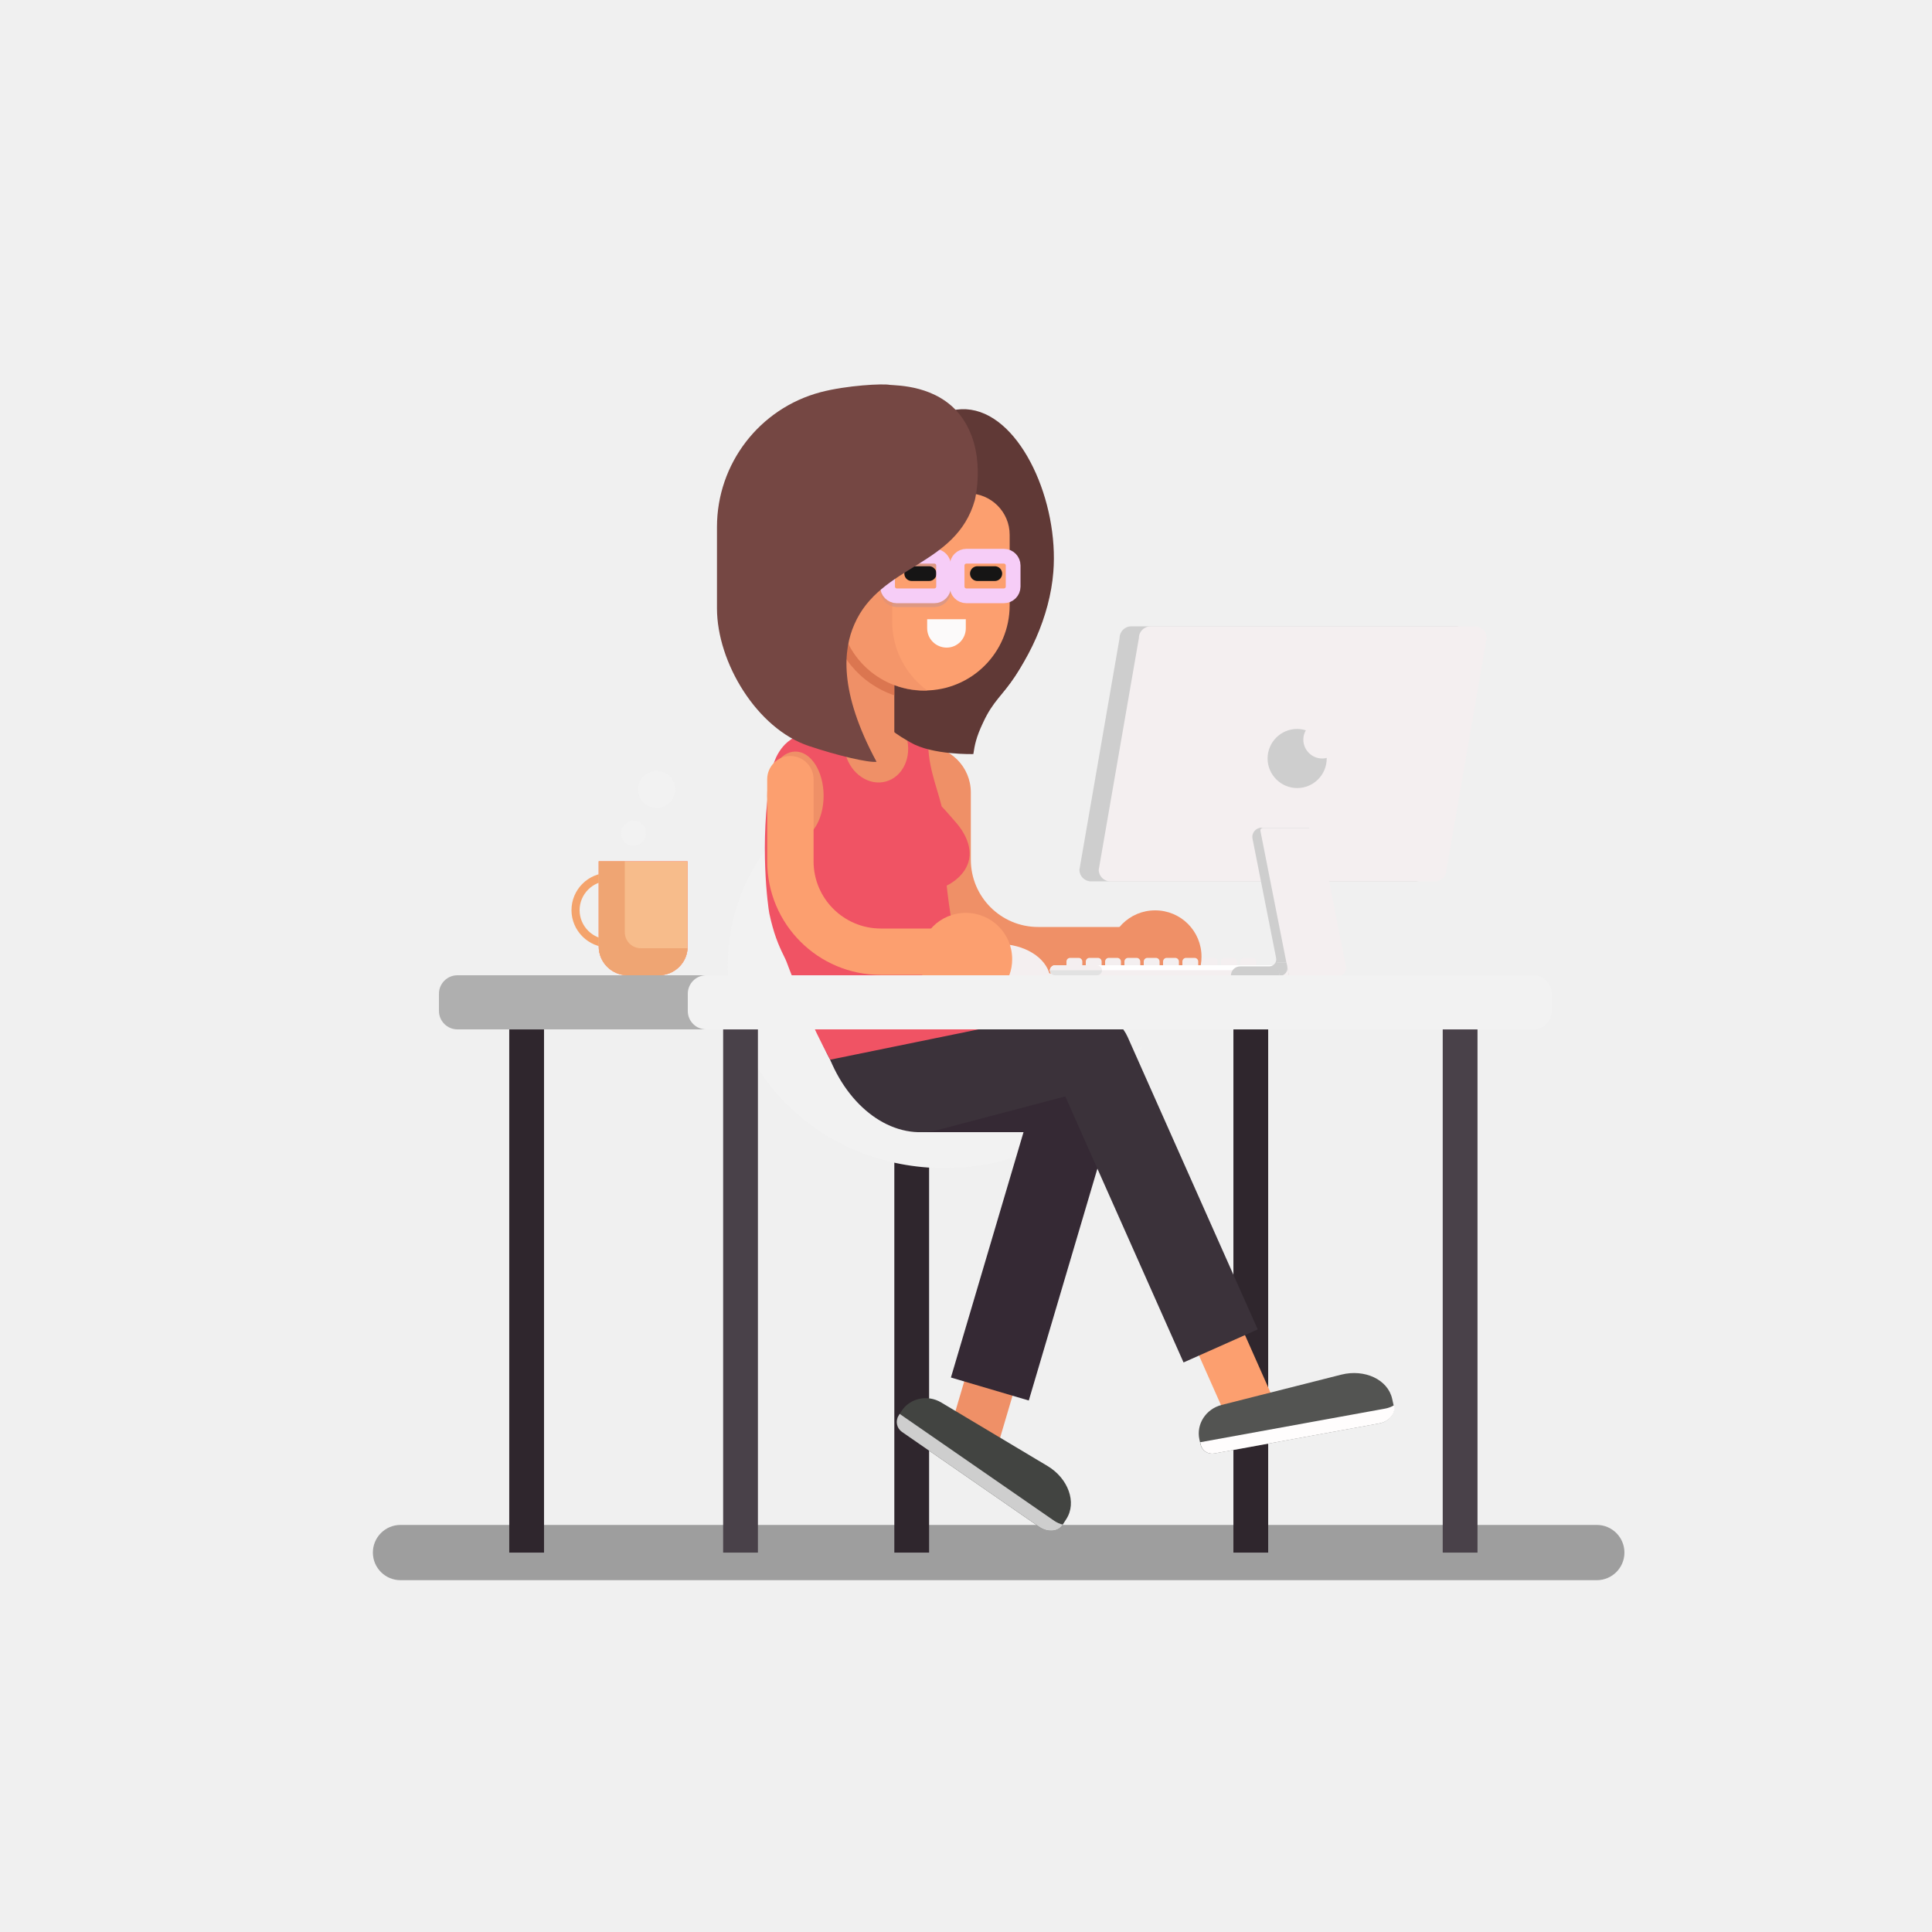
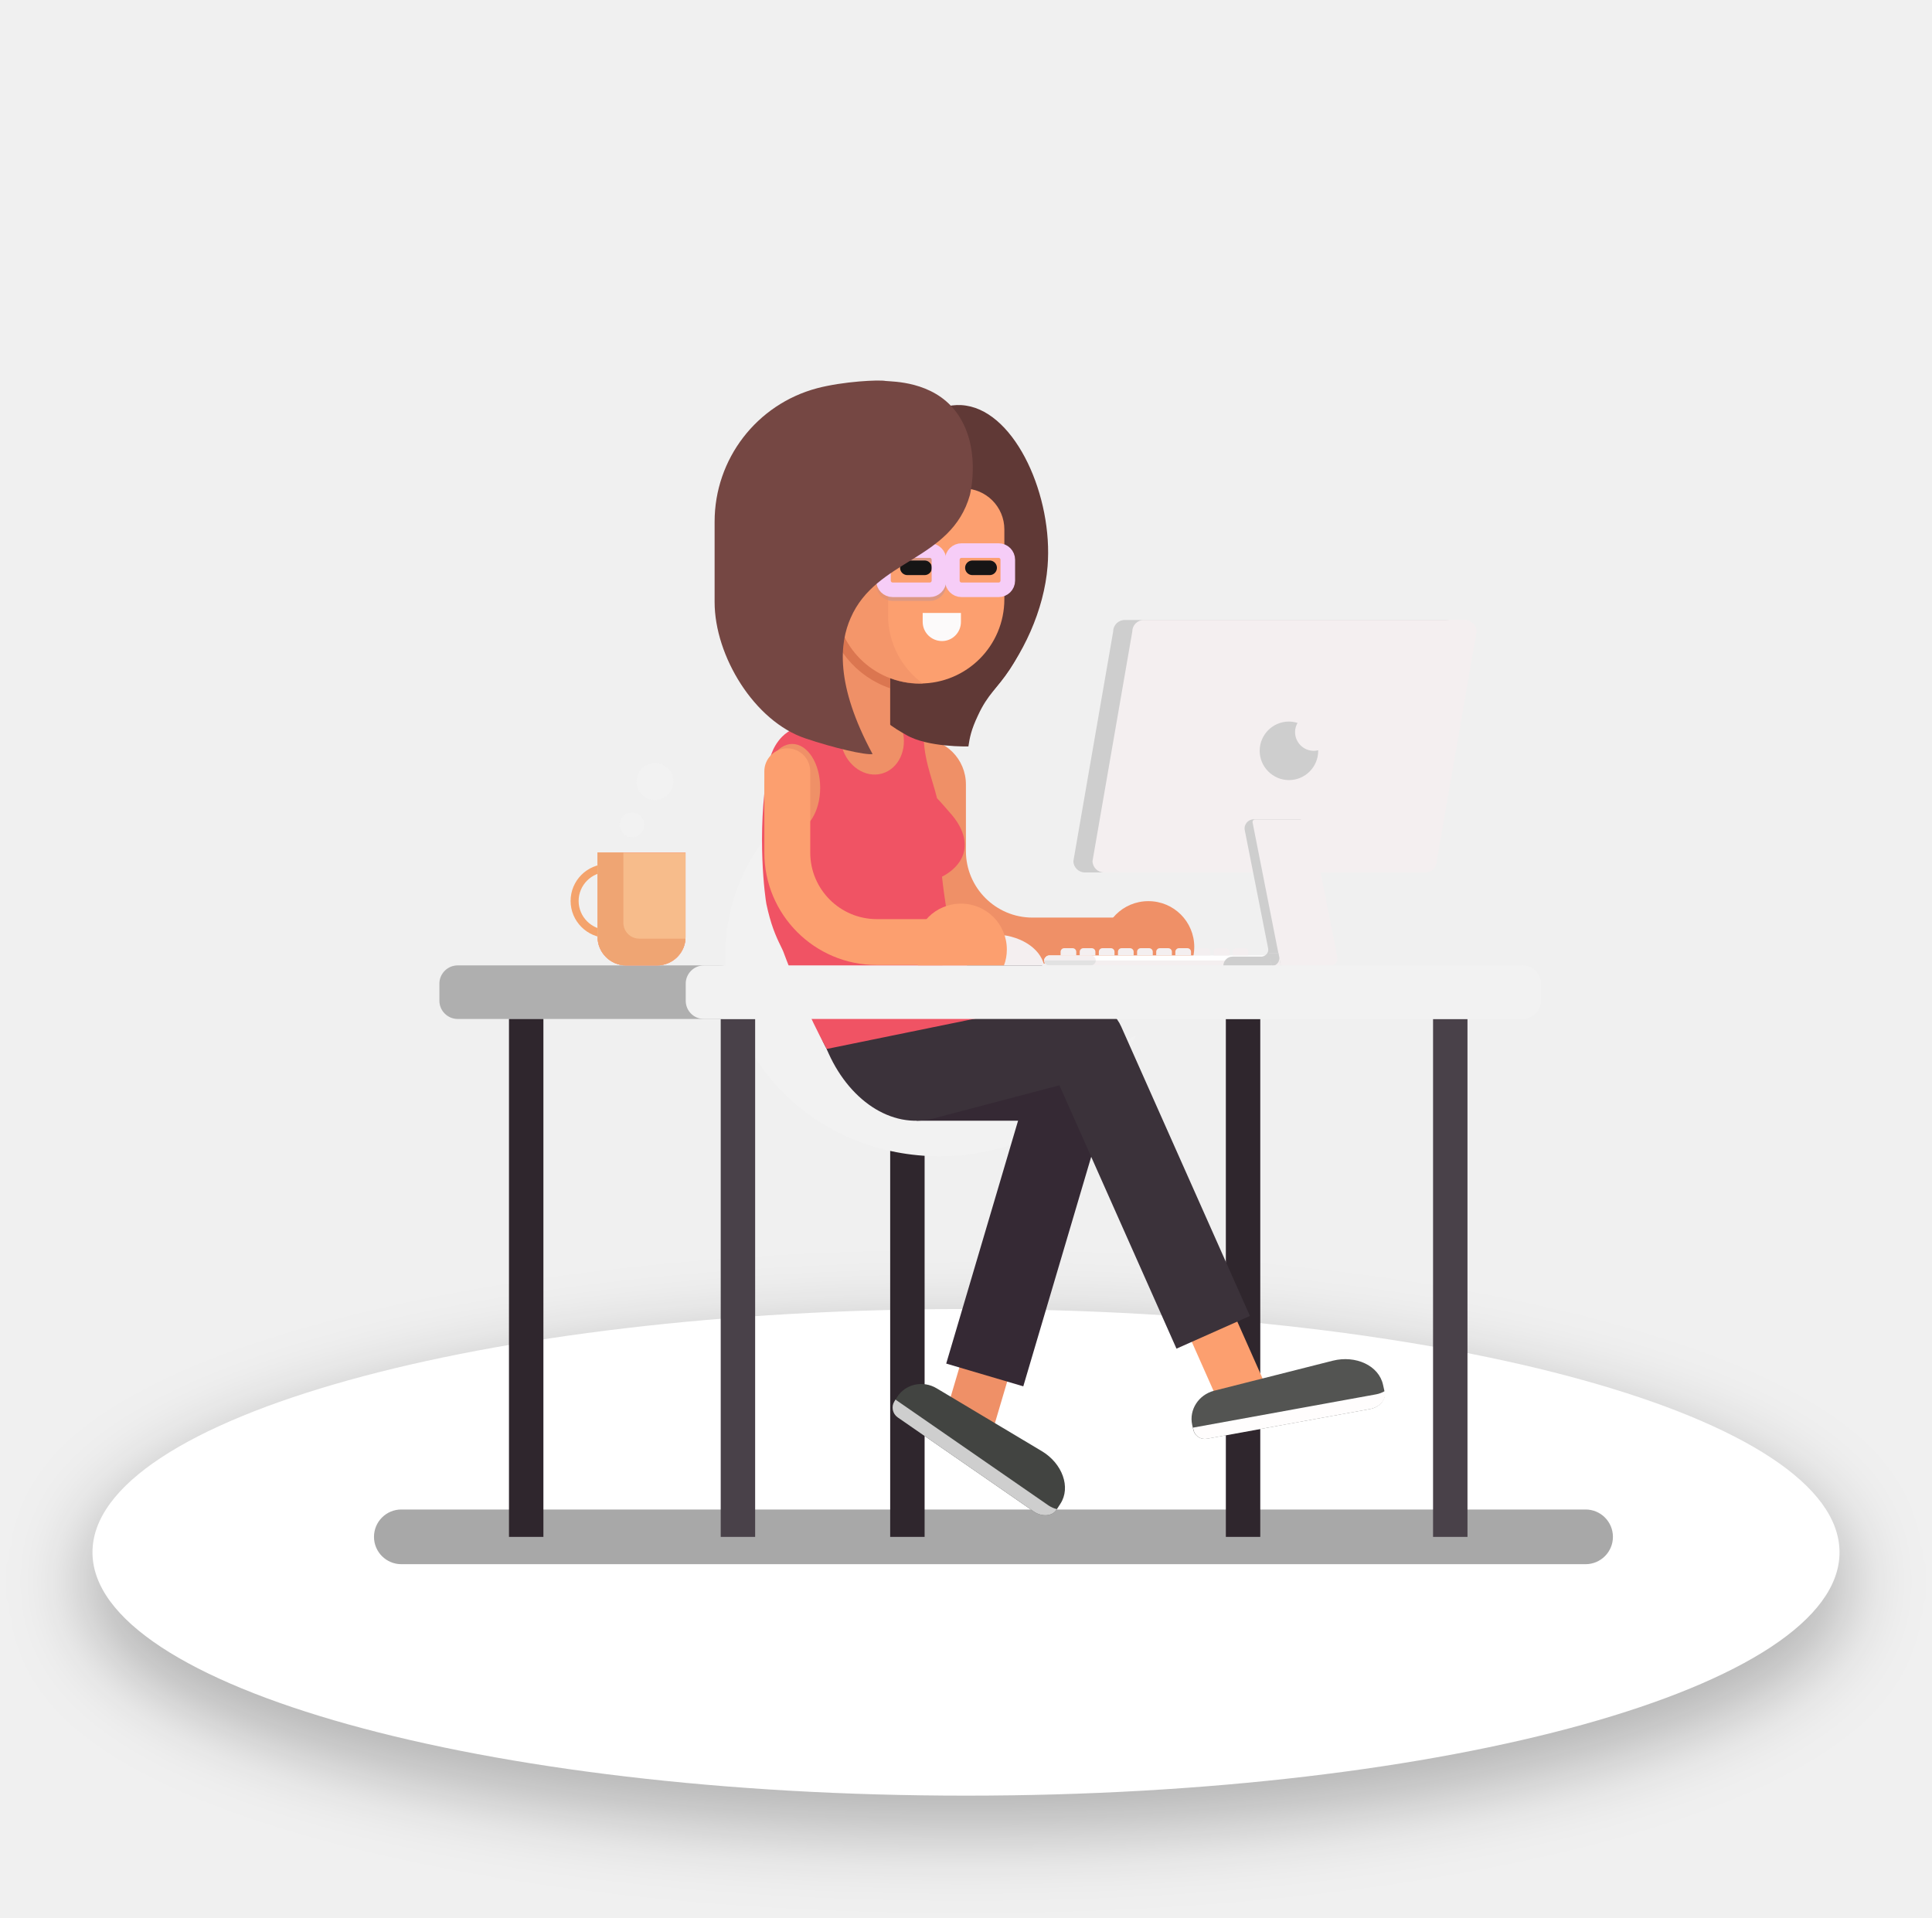
- <svg xmlns="http://www.w3.org/2000/svg" width="393" height="393" viewBox="0 0 393 393" fill="none">
-   <path opacity="0.34" d="M324.814 321.434H81.469C78.364 321.434 75.849 318.919 75.849 315.815C75.849 312.71 78.364 310.195 81.469 310.195H324.814C327.919 310.195 330.435 312.71 330.435 315.815C330.435 318.919 327.919 321.434 324.814 321.434Z" fill="black" />
-   <path d="M250.895 315.824H257.969V209.4H250.895V315.824Z" fill="#2F262D" />
-   <path d="M223.97 230.848C222.831 228.293 223.97 225.267 226.565 224.088C227.232 223.814 227.94 223.657 228.648 223.657C230.651 223.657 232.499 224.836 233.324 226.683L258.476 283.353L249.122 287.519L223.97 230.848Z" fill="#FC9F6F" />
-   <path d="M181.921 315.824H188.995V209.4H181.921V315.824Z" fill="#2F262D" />
-   <path d="M214.656 216.347C190.33 216.347 170.64 197.797 170.64 174.963C170.64 169.068 171.977 163.448 174.335 158.339C158.85 164.745 148.043 179.326 148.043 196.225C148.043 219.098 167.733 237.608 192.059 237.608C210.098 237.608 225.582 227.429 232.381 212.849C226.918 215.089 220.944 216.347 214.656 216.347Z" fill="#F2F2F2" />
-   <path d="M190.29 227.547C203.596 227.547 214.381 217.641 214.381 205.421C214.381 193.202 203.596 183.295 190.29 183.295C176.986 183.295 166.199 193.202 166.199 205.421C166.199 217.641 176.986 227.547 190.29 227.547Z" fill="#3B323A" />
-   <path d="M146.904 209.391H93.023C90.98 209.391 89.29 207.7 89.29 205.657V202.12C89.29 200.077 90.98 198.387 93.023 198.387H146.904C148.947 198.387 150.637 200.077 150.637 202.12V205.657C150.637 207.7 148.947 209.391 146.904 209.391Z" fill="#AFAFAF" />
-   <path d="M211.159 188.562C203.614 188.562 197.483 182.43 197.483 174.885V161.208C197.483 155.981 193.278 151.776 188.051 151.776V174.885C188.051 187.658 198.387 197.994 211.159 197.994H230.298V188.562H211.159Z" fill="#EF9067" />
-   <path d="M214.263 116.368C212.849 134.249 197.129 154.056 182.43 151.541C168.361 149.144 158.694 126.939 163.448 111.376C166.396 101.787 174.492 95.774 181.016 90.94C187.776 85.91 192.334 82.53 197.522 83.355C207.819 84.927 215.404 102.141 214.263 116.368Z" fill="#603936" />
-   <path d="M194.417 167.261C194.142 166.947 191.941 164.392 191.548 164.038C190.527 159.833 188.443 155.195 188.876 149.773C185.929 147.611 181.055 144.86 175.514 145.253C173.863 145.37 172.134 145.763 171.27 145.96C166.475 147.06 163.448 148.829 162.466 149.418C161.13 150.244 160.462 150.637 159.676 151.423C157.553 153.623 157.043 156.296 156.767 157.868C154.409 171.544 156.257 184.67 156.492 185.811C156.925 187.894 157.515 189.741 157.515 189.741C158.497 192.845 159.676 194.771 159.991 195.636C161.563 199.88 165.138 208.801 168.912 215.6C171.663 216.032 177.911 218.783 182.037 217.369C188.325 215.207 201.294 210.373 205.932 209.391C200.155 202.906 194.85 195.674 193.474 186.871C193.12 184.592 192.806 182.352 192.57 180.151C193.12 179.876 196.46 178.186 197.129 174.807C197.836 171.151 194.968 167.889 194.417 167.261Z" fill="#F05364" />
-   <path d="M180.225 158.965C183.654 158.009 185.53 153.998 184.417 150.004C183.304 146.011 179.621 143.549 176.192 144.505C172.764 145.461 170.887 149.473 172.001 153.466C173.114 157.46 176.797 159.922 180.225 158.965Z" fill="#EF9067" />
-   <path d="M177.203 142.816C179.365 147.925 182.941 149.693 185.221 151.03C189.662 153.623 197.994 153.388 197.994 153.388C198.268 151.58 198.543 150.008 199.959 147.022C202.002 142.581 203.889 141.52 206.521 137.51C210.451 131.459 212.416 124.148 211.159 123.442C210.255 122.891 207.779 125.72 206.168 127.372C201.569 132.088 191.273 139.082 177.203 142.816Z" fill="#603936" />
-   <path d="M177.046 154.056H175.396C171.781 154.056 168.872 151.148 168.872 147.532V122.734H181.919V149.143C181.919 151.855 179.719 154.056 177.046 154.056Z" fill="#EF9067" />
-   <path d="M103.588 315.824H110.662V209.4H103.588V315.824Z" fill="#2F262D" />
-   <path d="M147.098 315.824H154.172V209.4H147.098V315.824Z" fill="#494149" />
-   <path d="M293.473 315.824H300.547V209.4H293.473V315.824Z" fill="#494149" />
-   <path opacity="0.71" d="M168.872 125.367C169.736 132.874 174.925 139.082 181.919 141.44V121.241H168.872V125.367Z" fill="#D36B46" />
-   <path d="M188.051 140.458C178.462 140.458 170.719 132.716 170.719 123.127V101.983C170.719 101.08 171.426 100.372 172.331 100.372H196.971C201.609 100.372 205.382 104.145 205.382 108.783V123.127C205.382 132.716 197.639 140.458 188.051 140.458Z" fill="#FC9F6F" />
-   <path d="M205.382 120.651C205.186 121.122 204.713 121.437 204.203 121.437H196.578C195.871 121.437 195.281 120.847 195.281 120.14V115.857C195.281 115.149 195.871 114.559 196.578 114.559H204.203C204.713 114.559 205.186 114.874 205.382 115.345V113.695C205.028 113.499 204.635 113.38 204.203 113.38H196.578C195.203 113.38 194.102 114.481 194.102 115.857V120.14C194.102 121.515 195.203 122.616 196.578 122.616H204.203C204.635 122.616 205.028 122.498 205.382 122.301V120.651Z" fill="#DD9883" />
-   <path d="M190.055 121.987H182.43C181.37 121.987 180.544 121.122 180.544 120.101V115.817C180.544 114.756 181.409 113.93 182.43 113.93H190.055C191.116 113.93 191.941 114.796 191.941 115.817V120.101C191.941 121.162 191.076 121.987 190.055 121.987Z" stroke="#DD9883" stroke-width="3" stroke-miterlimit="10" stroke-linecap="round" stroke-linejoin="round" />
-   <path opacity="0.6" d="M181.488 126.428V105.284C181.488 104.381 182.195 103.673 183.098 103.673L197.326 98.682C195.792 96.678 199.684 100.411 196.971 100.411H172.331C171.426 100.411 170.719 101.119 170.719 102.023V123.166C170.719 132.756 178.462 140.498 188.05 140.498C188.247 140.498 188.443 140.498 188.68 140.498C184.317 137.314 181.488 132.205 181.488 126.428Z" fill="#EF9067" />
-   <path d="M204.203 121.201H196.578C195.517 121.201 194.692 120.336 194.692 119.315V115.031C194.692 113.97 195.557 113.144 196.578 113.144H204.203C205.264 113.144 206.089 114.01 206.089 115.031V119.315C206.089 120.376 205.224 121.201 204.203 121.201Z" stroke="#F6CDF7" stroke-width="3" stroke-miterlimit="10" stroke-linecap="round" stroke-linejoin="round" />
-   <path d="M192.57 131.733C190.369 131.733 188.6 129.965 188.6 127.803V125.956H196.46V127.803C196.46 129.965 194.731 131.733 192.57 131.733Z" fill="#FCFAFA" />
-   <path d="M185.456 116.681H188.993" stroke="#161515" stroke-width="3" stroke-miterlimit="10" stroke-linecap="round" stroke-linejoin="round" />
-   <path d="M198.818 116.681H202.355" stroke="#161515" stroke-width="3" stroke-miterlimit="10" stroke-linecap="round" stroke-linejoin="round" />
-   <path d="M190.055 121.201H182.43C181.37 121.201 180.544 120.336 180.544 119.315V115.031C180.544 113.97 181.409 113.144 182.43 113.144H190.055C191.116 113.144 191.941 114.01 191.941 115.031V119.315C191.941 120.376 191.076 121.201 190.055 121.201Z" stroke="#F6CDF7" stroke-width="3" stroke-miterlimit="10" stroke-linecap="round" stroke-linejoin="round" />
-   <path d="M195.321 84.456C190.565 78.325 182.47 78.443 180.977 78.286C179.641 78.01 172.291 78.364 166.907 79.779C154.489 83.08 145.843 94.32 145.843 107.211V123.717C145.843 134.799 154.016 148.239 164.51 151.738C170.326 153.703 176.772 155.195 178.304 154.96C170.522 140.537 171.584 132.008 173.784 127.017C179.051 114.834 194.495 115.267 198.308 101.708C198.387 101.315 200.783 91.53 195.321 84.456Z" fill="#754743" />
-   <path d="M243.817 197.875C244.21 196.853 244.406 195.754 244.406 194.613C244.406 189.386 240.201 185.181 234.974 185.181C229.748 185.181 225.542 189.386 225.542 194.613C225.542 195.754 225.739 196.853 226.132 197.875H243.817Z" fill="#EF9067" />
-   <path d="M213.556 198.387C212.77 194.771 208.408 192.02 203.103 192.02C197.836 192.02 193.434 194.771 192.648 198.387H213.556Z" fill="#F4EFF0" />
-   <path d="M161.798 170.877C164.967 170.877 167.536 166.847 167.536 161.876C167.536 156.906 164.967 152.877 161.798 152.877C158.629 152.877 156.061 156.906 156.061 161.876C156.061 166.847 158.629 170.877 161.798 170.877Z" fill="#EF9067" />
-   <path d="M179.168 188.876C171.623 188.876 165.493 182.745 165.493 175.2V158.497C165.493 155.903 163.37 153.781 160.777 153.781C158.182 153.781 156.061 155.903 156.061 158.497V175.2C156.061 187.972 166.396 198.308 179.168 198.308H198.308V188.876H188.718H179.168Z" fill="#FC9F6F" />
-   <path d="M258.634 198.387H214.618C214.067 198.387 213.596 197.915 213.596 197.364C213.596 196.815 214.067 196.343 214.618 196.343H258.672C259.223 196.343 259.695 196.815 259.695 197.364C259.695 197.915 259.223 198.387 258.634 198.387Z" fill="white" />
-   <path d="M258.634 197.364H214.618C214.225 197.364 213.91 197.168 213.714 196.853C213.635 197.011 213.556 197.168 213.556 197.364C213.556 197.915 214.028 198.387 214.578 198.387H258.634C259.183 198.387 259.655 197.915 259.655 197.364C259.655 197.168 259.616 197.011 259.498 196.853C259.34 197.129 259.027 197.364 258.634 197.364Z" fill="#F4EFF0" />
-   <path d="M223.146 198.387H214.618C214.067 198.387 213.596 197.915 213.596 197.364C213.596 196.815 214.067 196.343 214.618 196.343H223.146C223.695 196.343 224.167 196.815 224.167 197.364C224.167 197.915 223.735 198.387 223.146 198.387Z" fill="#F4EFF0" />
-   <path d="M255.528 196.343H252.306V195.596C252.306 195.203 252.621 194.85 253.052 194.85H254.782C255.175 194.85 255.528 195.164 255.528 195.596V196.343Z" fill="#F4EFF0" />
-   <path d="M251.598 196.343H248.376V195.596C248.376 195.203 248.691 194.85 249.122 194.85H250.852C251.245 194.85 251.598 195.164 251.598 195.596V196.343Z" fill="#F4EFF0" />
-   <path d="M247.668 196.343H244.446V195.596C244.446 195.203 244.761 194.85 245.192 194.85H246.922C247.315 194.85 247.668 195.164 247.668 195.596V196.343Z" fill="#F4EFF0" />
-   <path d="M243.738 196.343H240.516V195.596C240.516 195.203 240.831 194.85 241.262 194.85H242.992C243.385 194.85 243.738 195.164 243.738 195.596V196.343Z" fill="#F4EFF0" />
-   <path d="M239.808 196.343H236.586V195.596C236.586 195.203 236.901 194.85 237.332 194.85H239.062C239.455 194.85 239.808 195.164 239.808 195.596V196.343Z" fill="#F4EFF0" />
-   <path d="M235.878 196.343H232.656V195.596C232.656 195.203 232.971 194.85 233.402 194.85H235.132C235.525 194.85 235.878 195.164 235.878 195.596V196.343Z" fill="#F4EFF0" />
-   <path d="M231.948 196.343H228.726V195.596C228.726 195.203 229.041 194.85 229.472 194.85H231.202C231.595 194.85 231.948 195.164 231.948 195.596V196.343Z" fill="#F4EFF0" />
-   <path d="M228.018 196.343H224.796V195.596C224.796 195.203 225.111 194.85 225.542 194.85H227.272C227.665 194.85 228.018 195.164 228.018 195.596V196.343Z" fill="#F4EFF0" />
-   <path d="M224.088 196.343H220.866V195.596C220.866 195.203 221.181 194.85 221.612 194.85H223.342C223.735 194.85 224.088 195.164 224.088 195.596V196.343Z" fill="#F4EFF0" />
-   <path d="M220.158 196.343H216.936V195.596C216.936 195.203 217.251 194.85 217.682 194.85H219.412C219.805 194.85 220.158 195.164 220.158 195.596V196.343Z" fill="#F4EFF0" />
-   <path d="M214.618 198.387H223.146C223.695 198.387 224.167 197.915 224.167 197.364H213.556C213.556 197.915 214.028 198.387 214.618 198.387Z" fill="#E2E2E2" />
-   <path d="M218.43 230.298H187.343L187.108 213.792H225.622C228.215 213.792 230.298 215.875 230.298 218.468C230.258 225.032 224.953 230.298 218.43 230.298Z" fill="#352934" />
-   <path d="M193.434 290.152L212.495 225.7C213.124 223.539 215.128 222.045 217.407 222.045C217.879 222.045 218.39 222.123 218.861 222.242C221.574 223.028 223.106 225.897 222.32 228.608L203.259 293.06L193.434 290.152Z" fill="#EF9067" />
-   <path d="M209.272 284.885L193.434 280.209L213.399 212.731C214.696 208.368 219.294 205.854 223.657 207.151C228.018 208.447 230.534 213.046 229.237 217.407L209.272 284.885Z" fill="#352934" />
-   <path d="M287.951 179.286H221.927C220.63 179.286 219.569 178.225 219.569 176.928L227.744 129.768C227.744 128.471 228.804 127.41 230.102 127.41H296.126C297.423 127.41 298.484 128.471 298.484 129.768L290.309 176.928C290.309 178.225 289.288 179.286 287.951 179.286Z" fill="#CECECE" />
-   <path d="M291.881 179.286H225.857C224.56 179.286 223.499 178.225 223.499 176.928L231.673 129.768C231.673 128.471 232.734 127.41 234.031 127.41H300.056C301.353 127.41 302.414 128.471 302.414 129.768L294.239 176.928C294.239 178.225 293.218 179.286 291.881 179.286Z" fill="#F4EFF0" />
-   <path d="M271.72 195.832L266.297 168.361H256.629C255.45 168.361 254.546 169.461 254.782 170.602L259.577 194.85C259.773 195.754 259.065 196.578 258.161 196.578H252.266C251.205 196.578 250.381 197.443 250.381 198.465H260.284H269.48C270.934 198.505 271.996 197.208 271.72 195.832Z" fill="#CECECE" />
-   <path d="M272.231 198.505H262.209L256.393 169.03C256.314 168.675 256.589 168.4 256.944 168.4H268.223L273.803 196.657C273.961 197.601 273.213 198.505 272.231 198.505Z" fill="#F4EFF0" />
-   <path d="M260.323 198.505H262.209L261.698 195.832H259.773L260.323 198.505Z" fill="#F4EFF0" />
-   <path d="M260.323 198.505C261.305 198.505 262.053 197.601 261.856 196.618L261.698 195.832H259.576L260.323 198.505Z" fill="#CECECE" />
-   <path d="M268.969 154.292C266.847 154.292 265.118 152.562 265.118 150.441C265.118 149.733 265.315 149.104 265.628 148.554C265.079 148.397 264.489 148.279 263.86 148.279C260.519 148.279 257.848 150.99 257.848 154.292C257.848 157.593 260.559 160.304 263.86 160.304C267.2 160.304 269.873 157.593 269.873 154.292C269.873 154.252 269.873 154.213 269.873 154.174C269.558 154.252 269.283 154.292 268.969 154.292Z" fill="#CECECE" />
-   <path d="M223.264 221.299L190.88 229.827C182.077 232.145 173.156 225.897 168.872 215.56L219.058 205.303C223.46 204.163 227.98 206.796 229.119 211.198C230.298 215.639 227.665 220.158 223.264 221.299Z" fill="#3B323A" />
-   <path d="M255.843 270.424L240.752 277.143L214.303 217.644C212.456 213.477 214.342 208.605 218.508 206.758C222.674 204.91 227.547 206.796 229.394 210.963L255.843 270.424Z" fill="#3B323A" />
-   <path d="M143.642 209.391H311.924C313.967 209.391 315.657 207.7 315.657 205.657V202.12C315.657 200.077 313.967 198.387 311.924 198.387H143.642C141.598 198.387 139.908 200.077 139.908 202.12V205.657C139.908 207.7 141.558 209.391 143.642 209.391Z" fill="#F2F2F2" />
-   <path d="M280.445 289.563L247 295.654C245.703 295.889 244.486 295.065 244.21 293.846L243.975 292.785C243.307 289.719 245.272 286.615 248.494 285.789L272.86 279.62C277.576 278.441 282.331 280.602 283.196 284.572L283.51 285.986C283.864 287.598 282.489 289.208 280.445 289.563Z" fill="#535452" />
-   <path d="M281.741 286.537L244.368 293.335C244.289 293.335 244.21 293.374 244.131 293.374L244.25 293.846C244.524 295.103 245.743 295.889 247.04 295.654L280.484 289.563C282.527 289.208 283.942 287.598 283.589 285.986L283.55 285.868C283 286.182 282.41 286.419 281.741 286.537Z" fill="#FFFDFD" />
-   <path d="M211.394 310.588L183.453 291.253C182.392 290.505 182.077 289.051 182.785 287.991L183.374 287.047C185.063 284.414 188.68 283.589 191.509 285.318L213.084 298.209C217.289 300.723 219.098 305.636 216.896 309.016L216.11 310.234C215.246 311.609 213.084 311.767 211.394 310.588Z" fill="#424441" />
-   <path d="M214.46 309.369L183.216 287.754C183.138 287.716 183.098 287.636 183.02 287.598L182.785 287.991C182.116 289.051 182.392 290.505 183.453 291.253L211.394 310.588C213.084 311.767 215.246 311.609 216.11 310.234L216.19 310.117C215.6 309.999 215.011 309.724 214.46 309.369Z" fill="#CECECE" />
-   <path d="M134.013 198.387H127.647C124.424 198.387 121.79 195.754 121.79 192.53V175.2H139.868V192.53C139.908 195.754 137.275 198.387 134.013 198.387Z" fill="#FF6161" />
-   <path d="M123.835 177.558C119.629 177.558 116.25 180.977 116.25 185.143C116.25 189.308 119.669 192.727 123.835 192.727C128 192.727 131.419 189.308 131.419 185.143C131.419 180.977 128 177.558 123.835 177.558ZM123.835 191.076C120.573 191.076 117.9 188.404 117.9 185.143C117.9 181.881 120.573 179.208 123.835 179.208C127.096 179.208 129.768 181.881 129.768 185.143C129.73 188.444 127.096 191.076 123.835 191.076Z" fill="#F4A36C" />
-   <path d="M134.013 198.387H127.647C124.424 198.387 121.79 195.754 121.79 192.53V175.2H139.868V192.53C139.908 195.754 137.275 198.387 134.013 198.387Z" fill="#F7BC8B" />
-   <path d="M130.358 192.885C128.551 192.885 127.096 191.431 127.096 189.623V175.2H121.79V192.53C121.79 195.754 124.424 198.387 127.647 198.387H134.013C137.117 198.387 139.672 195.95 139.868 192.885H130.358Z" fill="#EFA573" />
-   <path d="M205.303 198.387C205.696 197.364 205.892 196.264 205.892 195.125C205.892 189.897 201.687 185.693 196.46 185.693C191.234 185.693 187.028 189.897 187.028 195.125C187.028 196.264 187.225 197.364 187.618 198.387H205.303Z" fill="#FC9F6F" />
-   <path opacity="0.77" d="M128.864 172.056C130.276 172.056 131.419 170.911 131.419 169.501C131.419 168.09 130.276 166.947 128.864 166.947C127.454 166.947 126.31 168.09 126.31 169.501C126.31 170.911 127.454 172.056 128.864 172.056Z" fill="#F2F2F2" />
-   <path opacity="0.77" d="M133.58 164.392C135.686 164.392 137.393 162.685 137.393 160.58C137.393 158.475 135.686 156.767 133.58 156.767C131.476 156.767 129.768 158.475 129.768 160.58C129.768 162.685 131.476 164.392 133.58 164.392Z" fill="#F2F2F2" />
+ <svg xmlns="http://www.w3.org/2000/svg" width="397" height="394" viewBox="0 0 397 394" fill="none">
+   <g filter="url(#filter0_d_14_79)">
+     <ellipse cx="198.5" cy="319" rx="179.5" ry="50" fill="white" />
+   </g>
+   <path opacity="0.34" d="M325.814 321.434H82.469C79.364 321.434 76.849 318.919 76.849 315.815C76.849 312.71 79.364 310.195 82.469 310.195H325.814C328.919 310.195 331.435 312.71 331.435 315.815C331.435 318.919 328.919 321.434 325.814 321.434Z" fill="black" />
+   <path d="M251.895 315.824H258.969V209.4H251.895V315.824Z" fill="#2F262D" />
+   <path d="M224.97 230.848C223.831 228.293 224.97 225.267 227.565 224.088C228.232 223.814 228.94 223.657 229.648 223.657C231.651 223.657 233.499 224.836 234.324 226.683L259.476 283.353L250.122 287.519L224.97 230.848Z" fill="#FC9F6F" />
+   <path d="M182.921 315.824H189.995V209.4H182.921V315.824Z" fill="#2F262D" />
+   <path d="M215.656 216.347C191.33 216.347 171.64 197.797 171.64 174.963C171.64 169.068 172.977 163.448 175.335 158.339C159.85 164.745 149.043 179.326 149.043 196.225C149.043 219.098 168.733 237.608 193.059 237.608C211.098 237.608 226.582 227.429 233.381 212.849C227.918 215.089 221.944 216.347 215.656 216.347Z" fill="#F2F2F2" />
+   <path d="M191.29 227.547C204.596 227.547 215.381 217.641 215.381 205.421C215.381 193.202 204.596 183.295 191.29 183.295C177.986 183.295 167.199 193.202 167.199 205.421C167.199 217.641 177.986 227.547 191.29 227.547Z" fill="#3B323A" />
+   <path d="M147.904 209.391H94.023C91.98 209.391 90.29 207.7 90.29 205.657V202.12C90.29 200.077 91.98 198.387 94.023 198.387H147.904C149.947 198.387 151.637 200.077 151.637 202.12V205.657C151.637 207.7 149.947 209.391 147.904 209.391Z" fill="#AFAFAF" />
+   <path d="M212.159 188.562C204.614 188.562 198.483 182.43 198.483 174.885V161.208C198.483 155.981 194.278 151.776 189.051 151.776V174.885C189.051 187.658 199.387 197.994 212.159 197.994H231.298V188.562H212.159Z" fill="#EF9067" />
+   <path d="M215.263 116.368C213.849 134.249 198.129 154.056 183.43 151.541C169.361 149.144 159.694 126.939 164.448 111.376C167.396 101.787 175.492 95.774 182.016 90.94C188.776 85.91 193.334 82.53 198.522 83.355C208.819 84.927 216.404 102.141 215.263 116.368Z" fill="#603936" />
+   <path d="M195.417 167.261C195.142 166.947 192.941 164.392 192.548 164.038C191.527 159.833 189.443 155.195 189.876 149.773C186.929 147.611 182.055 144.86 176.514 145.253C174.863 145.37 173.134 145.763 172.27 145.96C167.475 147.06 164.448 148.829 163.466 149.418C162.13 150.244 161.462 150.637 160.676 151.423C158.553 153.623 158.043 156.296 157.767 157.868C155.409 171.544 157.257 184.67 157.492 185.811C157.925 187.894 158.515 189.741 158.515 189.741C159.497 192.845 160.676 194.771 160.991 195.636C162.563 199.88 166.138 208.801 169.912 215.6C172.663 216.032 178.911 218.783 183.037 217.369C189.325 215.207 202.294 210.373 206.932 209.391C201.155 202.906 195.85 195.674 194.474 186.871C194.12 184.592 193.806 182.352 193.57 180.151C194.12 179.876 197.46 178.186 198.129 174.807C198.836 171.151 195.968 167.889 195.417 167.261Z" fill="#F05364" />
+   <path d="M181.225 158.965C184.654 158.009 186.53 153.998 185.417 150.004C184.304 146.011 180.621 143.549 177.192 144.505C173.764 145.461 171.887 149.473 173.001 153.466C174.114 157.46 177.797 159.922 181.225 158.965Z" fill="#EF9067" />
+   <path d="M178.203 142.816C180.365 147.925 183.941 149.693 186.221 151.03C190.662 153.623 198.994 153.388 198.994 153.388C199.268 151.58 199.543 150.008 200.959 147.022C203.002 142.581 204.889 141.52 207.521 137.51C211.451 131.459 213.416 124.148 212.159 123.442C211.255 122.891 208.779 125.72 207.168 127.372C202.569 132.088 192.273 139.082 178.203 142.816Z" fill="#603936" />
+   <path d="M178.046 154.056H176.396C172.781 154.056 169.872 151.148 169.872 147.532V122.734H182.919V149.143C182.919 151.855 180.719 154.056 178.046 154.056Z" fill="#EF9067" />
+   <path d="M104.588 315.824H111.662V209.4H104.588V315.824Z" fill="#2F262D" />
+   <path d="M148.098 315.824H155.172V209.4H148.098V315.824Z" fill="#494149" />
+   <path d="M294.473 315.824H301.547V209.4H294.473V315.824Z" fill="#494149" />
+   <path opacity="0.71" d="M169.872 125.367C170.736 132.874 175.925 139.082 182.919 141.44V121.241H169.872V125.367Z" fill="#D36B46" />
+   <path d="M189.051 140.458C179.462 140.458 171.719 132.716 171.719 123.127V101.983C171.719 101.08 172.426 100.372 173.331 100.372H197.971C202.609 100.372 206.382 104.145 206.382 108.783V123.127C206.382 132.716 198.639 140.458 189.051 140.458Z" fill="#FC9F6F" />
+   <path d="M206.382 120.651C206.186 121.122 205.713 121.437 205.203 121.437H197.578C196.871 121.437 196.281 120.847 196.281 120.14V115.857C196.281 115.149 196.871 114.559 197.578 114.559H205.203C205.713 114.559 206.186 114.874 206.382 115.345V113.695C206.028 113.499 205.635 113.38 205.203 113.38H197.578C196.203 113.38 195.102 114.481 195.102 115.857V120.14C195.102 121.515 196.203 122.616 197.578 122.616H205.203C205.635 122.616 206.028 122.498 206.382 122.301V120.651Z" fill="#DD9883" />
+   <path d="M191.055 121.987H183.43C182.37 121.987 181.544 121.122 181.544 120.101V115.817C181.544 114.756 182.409 113.93 183.43 113.93H191.055C192.116 113.93 192.941 114.796 192.941 115.817V120.101C192.941 121.162 192.076 121.987 191.055 121.987Z" stroke="#DD9883" stroke-width="3" stroke-miterlimit="10" stroke-linecap="round" stroke-linejoin="round" />
+   <path opacity="0.6" d="M182.488 126.428V105.284C182.488 104.381 183.195 103.673 184.098 103.673L198.326 98.682C196.792 96.678 200.684 100.411 197.971 100.411H173.331C172.426 100.411 171.719 101.119 171.719 102.023V123.166C171.719 132.756 179.462 140.498 189.05 140.498C189.247 140.498 189.443 140.498 189.68 140.498C185.317 137.314 182.488 132.205 182.488 126.428Z" fill="#EF9067" />
+   <path d="M205.203 121.201H197.578C196.517 121.201 195.692 120.336 195.692 119.315V115.031C195.692 113.97 196.557 113.144 197.578 113.144H205.203C206.264 113.144 207.089 114.01 207.089 115.031V119.315C207.089 120.376 206.224 121.201 205.203 121.201Z" stroke="#F6CDF7" stroke-width="3" stroke-miterlimit="10" stroke-linecap="round" stroke-linejoin="round" />
+   <path d="M193.57 131.733C191.369 131.733 189.6 129.965 189.6 127.803V125.956H197.46V127.803C197.46 129.965 195.731 131.733 193.57 131.733Z" fill="#FCFAFA" />
+   <path d="M186.456 116.681H189.993" stroke="#161515" stroke-width="3" stroke-miterlimit="10" stroke-linecap="round" stroke-linejoin="round" />
+   <path d="M199.818 116.681H203.355" stroke="#161515" stroke-width="3" stroke-miterlimit="10" stroke-linecap="round" stroke-linejoin="round" />
+   <path d="M191.055 121.201H183.43C182.37 121.201 181.544 120.336 181.544 119.315V115.031C181.544 113.97 182.409 113.144 183.43 113.144H191.055C192.116 113.144 192.941 114.01 192.941 115.031V119.315C192.941 120.376 192.076 121.201 191.055 121.201Z" stroke="#F6CDF7" stroke-width="3" stroke-miterlimit="10" stroke-linecap="round" stroke-linejoin="round" />
+   <path d="M196.321 84.456C191.565 78.325 183.47 78.443 181.977 78.286C180.641 78.01 173.291 78.364 167.907 79.779C155.489 83.08 146.843 94.32 146.843 107.211V123.717C146.843 134.799 155.016 148.239 165.51 151.738C171.326 153.703 177.772 155.195 179.304 154.96C171.522 140.537 172.584 132.008 174.784 127.017C180.051 114.834 195.495 115.267 199.308 101.708C199.387 101.315 201.783 91.53 196.321 84.456Z" fill="#754743" />
+   <path d="M244.817 197.875C245.21 196.853 245.406 195.754 245.406 194.613C245.406 189.386 241.201 185.181 235.974 185.181C230.748 185.181 226.542 189.386 226.542 194.613C226.542 195.754 226.739 196.853 227.132 197.875H244.817Z" fill="#EF9067" />
+   <path d="M214.556 198.387C213.77 194.771 209.408 192.02 204.103 192.02C198.836 192.02 194.434 194.771 193.648 198.387H214.556Z" fill="#F4EFF0" />
+   <path d="M162.798 170.877C165.967 170.877 168.536 166.847 168.536 161.876C168.536 156.906 165.967 152.877 162.798 152.877C159.629 152.877 157.061 156.906 157.061 161.876C157.061 166.847 159.629 170.877 162.798 170.877Z" fill="#EF9067" />
+   <path d="M180.168 188.876C172.623 188.876 166.493 182.745 166.493 175.2V158.497C166.493 155.903 164.37 153.781 161.777 153.781C159.182 153.781 157.061 155.903 157.061 158.497V175.2C157.061 187.972 167.396 198.308 180.168 198.308H199.308V188.876H189.718H180.168Z" fill="#FC9F6F" />
+   <path d="M259.634 198.387H215.618C215.067 198.387 214.596 197.915 214.596 197.364C214.596 196.815 215.067 196.343 215.618 196.343H259.672C260.223 196.343 260.695 196.815 260.695 197.364C260.695 197.915 260.223 198.387 259.634 198.387Z" fill="white" />
+   <path d="M259.634 197.364H215.618C215.225 197.364 214.91 197.168 214.714 196.853C214.635 197.011 214.556 197.168 214.556 197.364C214.556 197.915 215.028 198.387 215.578 198.387H259.634C260.183 198.387 260.655 197.915 260.655 197.364C260.655 197.168 260.616 197.011 260.498 196.853C260.34 197.129 260.027 197.364 259.634 197.364Z" fill="#F4EFF0" />
+   <path d="M224.146 198.387H215.618C215.067 198.387 214.596 197.915 214.596 197.364C214.596 196.815 215.067 196.343 215.618 196.343H224.146C224.695 196.343 225.167 196.815 225.167 197.364C225.167 197.915 224.735 198.387 224.146 198.387Z" fill="#F4EFF0" />
+   <path d="M256.528 196.343H253.306V195.596C253.306 195.203 253.621 194.85 254.052 194.85H255.782C256.175 194.85 256.528 195.164 256.528 195.596V196.343Z" fill="#F4EFF0" />
+   <path d="M252.598 196.343H249.376V195.596C249.376 195.203 249.691 194.85 250.122 194.85H251.852C252.245 194.85 252.598 195.164 252.598 195.596V196.343Z" fill="#F4EFF0" />
+   <path d="M248.668 196.343H245.446V195.596C245.446 195.203 245.761 194.85 246.192 194.85H247.922C248.315 194.85 248.668 195.164 248.668 195.596V196.343Z" fill="#F4EFF0" />
+   <path d="M244.738 196.343H241.516V195.596C241.516 195.203 241.831 194.85 242.262 194.85H243.992C244.385 194.85 244.738 195.164 244.738 195.596V196.343Z" fill="#F4EFF0" />
+   <path d="M240.808 196.343H237.586V195.596C237.586 195.203 237.901 194.85 238.332 194.85H240.062C240.455 194.85 240.808 195.164 240.808 195.596V196.343Z" fill="#F4EFF0" />
+   <path d="M236.878 196.343H233.656V195.596C233.656 195.203 233.971 194.85 234.402 194.85H236.132C236.525 194.85 236.878 195.164 236.878 195.596V196.343Z" fill="#F4EFF0" />
+   <path d="M232.948 196.343H229.726V195.596C229.726 195.203 230.041 194.85 230.472 194.85H232.202C232.595 194.85 232.948 195.164 232.948 195.596V196.343Z" fill="#F4EFF0" />
+   <path d="M229.018 196.343H225.796V195.596C225.796 195.203 226.111 194.85 226.542 194.85H228.272C228.665 194.85 229.018 195.164 229.018 195.596V196.343Z" fill="#F4EFF0" />
+   <path d="M225.088 196.343H221.866V195.596C221.866 195.203 222.181 194.85 222.612 194.85H224.342C224.735 194.85 225.088 195.164 225.088 195.596V196.343Z" fill="#F4EFF0" />
+   <path d="M221.158 196.343H217.936V195.596C217.936 195.203 218.251 194.85 218.682 194.85H220.412C220.805 194.85 221.158 195.164 221.158 195.596V196.343Z" fill="#F4EFF0" />
+   <path d="M215.618 198.387H224.146C224.695 198.387 225.167 197.915 225.167 197.364H214.556C214.556 197.915 215.028 198.387 215.618 198.387Z" fill="#E2E2E2" />
+   <path d="M219.43 230.298H188.343L188.108 213.792H226.622C229.215 213.792 231.298 215.875 231.298 218.468C231.258 225.032 225.953 230.298 219.43 230.298Z" fill="#352934" />
+   <path d="M194.434 290.152L213.495 225.7C214.124 223.539 216.128 222.045 218.407 222.045C218.879 222.045 219.39 222.123 219.861 222.242C222.574 223.028 224.106 225.897 223.32 228.608L204.259 293.06L194.434 290.152Z" fill="#EF9067" />
+   <path d="M210.272 284.885L194.434 280.209L214.399 212.731C215.696 208.368 220.294 205.854 224.657 207.151C229.018 208.447 231.534 213.046 230.237 217.407L210.272 284.885Z" fill="#352934" />
+   <path d="M288.951 179.286H222.927C221.63 179.286 220.569 178.225 220.569 176.928L228.744 129.768C228.744 128.471 229.804 127.41 231.102 127.41H297.126C298.423 127.41 299.484 128.471 299.484 129.768L291.309 176.928C291.309 178.225 290.288 179.286 288.951 179.286Z" fill="#CECECE" />
+   <path d="M292.881 179.286H226.857C225.56 179.286 224.499 178.225 224.499 176.928L232.673 129.768C232.673 128.471 233.734 127.41 235.031 127.41H301.056C302.353 127.41 303.414 128.471 303.414 129.768L295.239 176.928C295.239 178.225 294.218 179.286 292.881 179.286Z" fill="#F4EFF0" />
+   <path d="M272.72 195.832L267.297 168.361H257.629C256.45 168.361 255.546 169.461 255.782 170.602L260.577 194.85C260.773 195.754 260.065 196.578 259.161 196.578H253.266C252.205 196.578 251.381 197.443 251.381 198.465H261.284H270.48C271.934 198.505 272.996 197.208 272.72 195.832Z" fill="#CECECE" />
+   <path d="M273.231 198.505H263.209L257.393 169.03C257.314 168.675 257.589 168.4 257.944 168.4H269.223L274.803 196.657C274.961 197.601 274.213 198.505 273.231 198.505Z" fill="#F4EFF0" />
+   <path d="M261.323 198.505H263.209L262.698 195.832H260.773L261.323 198.505Z" fill="#F4EFF0" />
+   <path d="M261.323 198.505C262.305 198.505 263.053 197.601 262.856 196.618L262.698 195.832H260.576L261.323 198.505Z" fill="#CECECE" />
+   <path d="M269.969 154.292C267.847 154.292 266.118 152.562 266.118 150.441C266.118 149.733 266.315 149.104 266.628 148.554C266.079 148.397 265.489 148.279 264.86 148.279C261.519 148.279 258.848 150.99 258.848 154.292C258.848 157.593 261.559 160.304 264.86 160.304C268.2 160.304 270.873 157.593 270.873 154.292C270.873 154.252 270.873 154.213 270.873 154.174C270.558 154.252 270.283 154.292 269.969 154.292Z" fill="#CECECE" />
+   <path d="M224.264 221.299L191.88 229.827C183.077 232.145 174.156 225.897 169.872 215.56L220.058 205.303C224.46 204.163 228.98 206.796 230.119 211.198C231.298 215.639 228.665 220.158 224.264 221.299Z" fill="#3B323A" />
+   <path d="M256.843 270.424L241.752 277.143L215.303 217.644C213.456 213.477 215.342 208.605 219.508 206.758C223.674 204.91 228.547 206.796 230.394 210.963L256.843 270.424Z" fill="#3B323A" />
+   <path d="M144.642 209.391H312.924C314.967 209.391 316.657 207.7 316.657 205.657V202.12C316.657 200.077 314.967 198.387 312.924 198.387H144.642C142.598 198.387 140.908 200.077 140.908 202.12V205.657C140.908 207.7 142.558 209.391 144.642 209.391Z" fill="#F2F2F2" />
+   <path d="M281.445 289.563L248 295.654C246.703 295.889 245.486 295.065 245.21 293.846L244.975 292.785C244.307 289.719 246.272 286.615 249.494 285.789L273.86 279.62C278.576 278.441 283.331 280.602 284.196 284.572L284.51 285.986C284.864 287.598 283.489 289.208 281.445 289.563Z" fill="#535452" />
+   <path d="M282.741 286.537L245.368 293.335C245.289 293.335 245.21 293.374 245.131 293.374L245.25 293.846C245.524 295.103 246.743 295.889 248.04 295.654L281.484 289.563C283.527 289.208 284.942 287.598 284.589 285.986L284.55 285.868C284 286.182 283.41 286.419 282.741 286.537Z" fill="#FFFDFD" />
+   <path d="M212.394 310.588L184.453 291.253C183.392 290.505 183.077 289.051 183.785 287.991L184.374 287.047C186.063 284.414 189.68 283.589 192.509 285.318L214.084 298.209C218.289 300.723 220.098 305.636 217.896 309.016L217.11 310.234C216.246 311.609 214.084 311.767 212.394 310.588Z" fill="#424441" />
+   <path d="M215.46 309.369L184.216 287.754C184.138 287.716 184.098 287.636 184.02 287.598L183.785 287.991C183.116 289.051 183.392 290.505 184.453 291.253L212.394 310.588C214.084 311.767 216.246 311.609 217.11 310.234L217.19 310.117C216.6 309.999 216.011 309.724 215.46 309.369Z" fill="#CECECE" />
+   <path d="M135.013 198.387H128.647C125.424 198.387 122.79 195.754 122.79 192.53V175.2H140.868V192.53C140.908 195.754 138.275 198.387 135.013 198.387Z" fill="#FF6161" />
+   <path d="M124.835 177.558C120.629 177.558 117.25 180.977 117.25 185.143C117.25 189.308 120.669 192.727 124.835 192.727C129 192.727 132.419 189.308 132.419 185.143C132.419 180.977 129 177.558 124.835 177.558ZM124.835 191.076C121.573 191.076 118.9 188.404 118.9 185.143C118.9 181.881 121.573 179.208 124.835 179.208C128.096 179.208 130.768 181.881 130.768 185.143C130.73 188.444 128.096 191.076 124.835 191.076Z" fill="#F4A36C" />
+   <path d="M135.013 198.387H128.647C125.424 198.387 122.79 195.754 122.79 192.53V175.2H140.868V192.53C140.908 195.754 138.275 198.387 135.013 198.387Z" fill="#F7BC8B" />
+   <path d="M131.358 192.885C129.551 192.885 128.096 191.431 128.096 189.623V175.2H122.79V192.53C122.79 195.754 125.424 198.387 128.647 198.387H135.013C138.117 198.387 140.672 195.95 140.868 192.885H131.358Z" fill="#EFA573" />
+   <path d="M206.303 198.387C206.696 197.364 206.892 196.264 206.892 195.125C206.892 189.897 202.687 185.693 197.46 185.693C192.234 185.693 188.028 189.897 188.028 195.125C188.028 196.264 188.225 197.364 188.618 198.387H206.303Z" fill="#FC9F6F" />
+   <path opacity="0.77" d="M129.864 172.056C131.276 172.056 132.419 170.911 132.419 169.501C132.419 168.09 131.276 166.947 129.864 166.947C128.454 166.947 127.31 168.09 127.31 169.501C127.31 170.911 128.454 172.056 129.864 172.056Z" fill="#F2F2F2" />
+   <path opacity="0.77" d="M134.58 164.392C136.686 164.392 138.393 162.685 138.393 160.58C138.393 158.475 136.686 156.767 134.58 156.767C132.476 156.767 130.768 158.475 130.768 160.58C130.768 162.685 132.476 164.392 134.58 164.392Z" fill="#F2F2F2" />
+   <defs>
+     <filter id="filter0_d_14_79" x="0" y="256" width="397" height="138" filterUnits="userSpaceOnUse" color-interpolation-filters="sRGB">
+       <feFlood flood-opacity="0" result="BackgroundImageFix" />
+       <feColorMatrix in="SourceAlpha" type="matrix" values="0 0 0 0 0 0 0 0 0 0 0 0 0 0 0 0 0 0 127 0" result="hardAlpha" />
+       <feMorphology radius="4" operator="dilate" in="SourceAlpha" result="effect1_dropShadow_14_79" />
+       <feOffset dy="6" />
+       <feGaussianBlur stdDeviation="7.5" />
+       <feColorMatrix type="matrix" values="0 0 0 0 0 0 0 0 0 0 0 0 0 0 0 0 0 0 0.25 0" />
+       <feBlend mode="normal" in2="BackgroundImageFix" result="effect1_dropShadow_14_79" />
+       <feBlend mode="normal" in="SourceGraphic" in2="effect1_dropShadow_14_79" result="shape" />
+     </filter>
+   </defs>
</svg>
